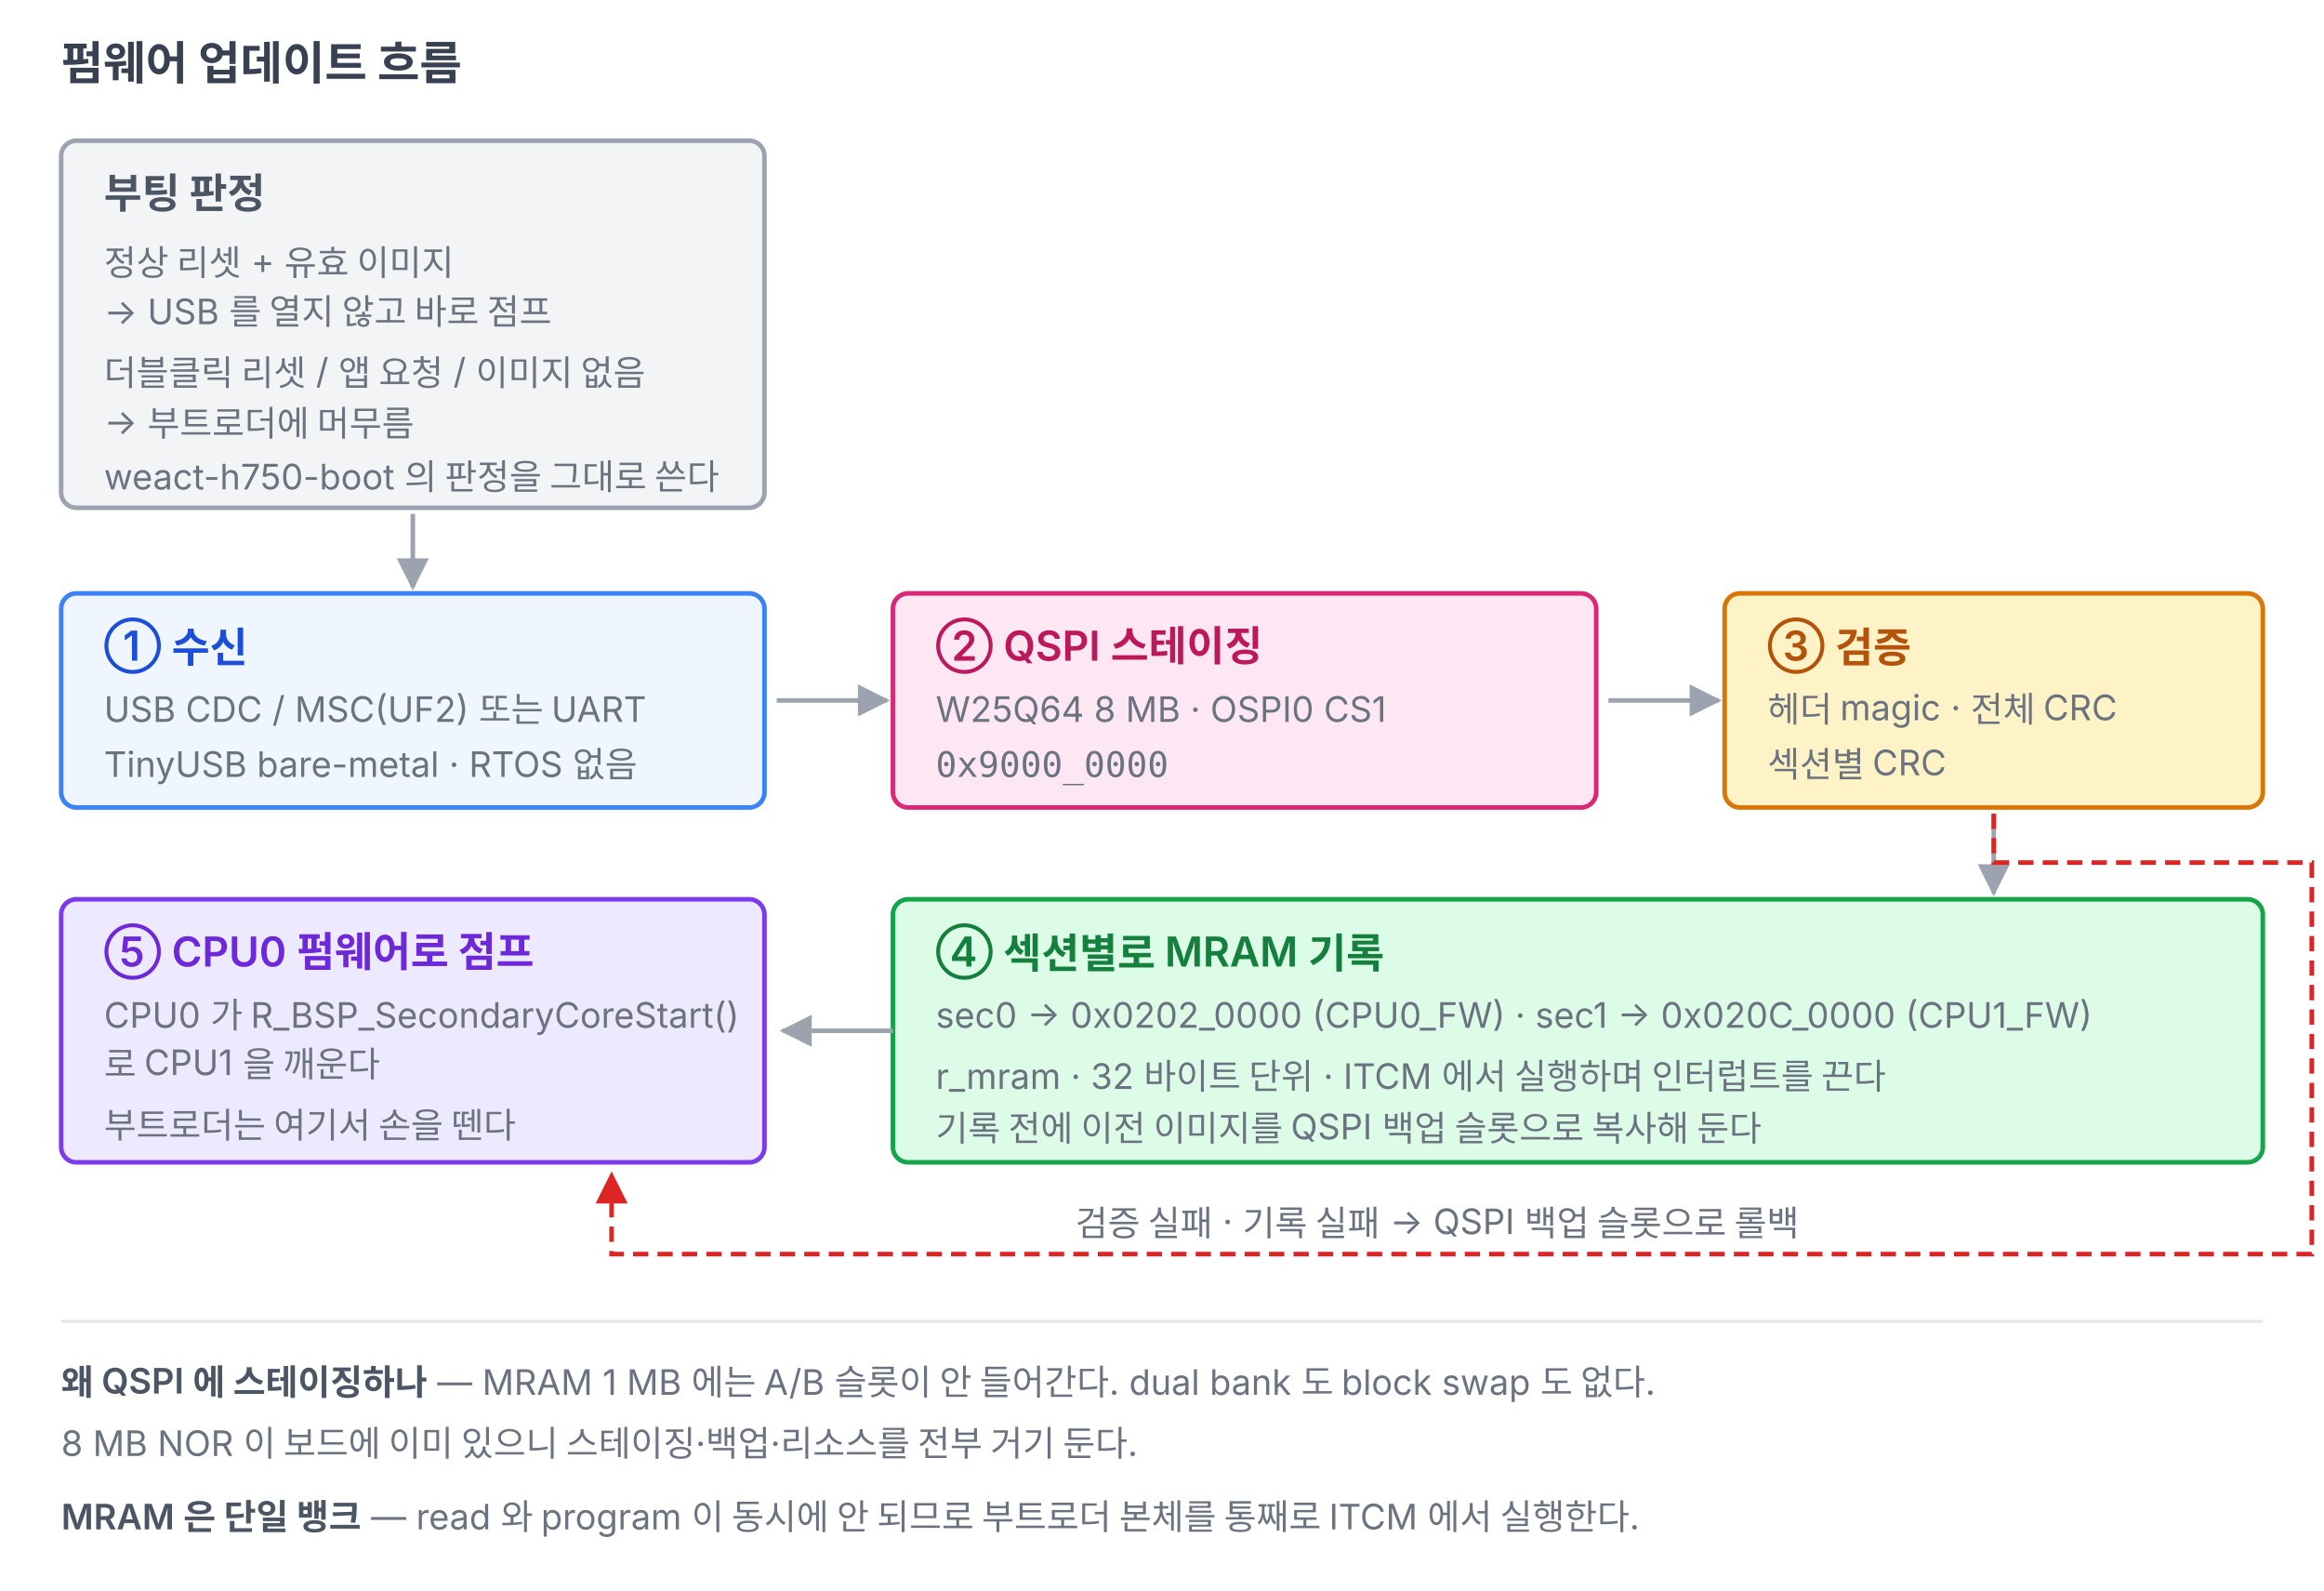
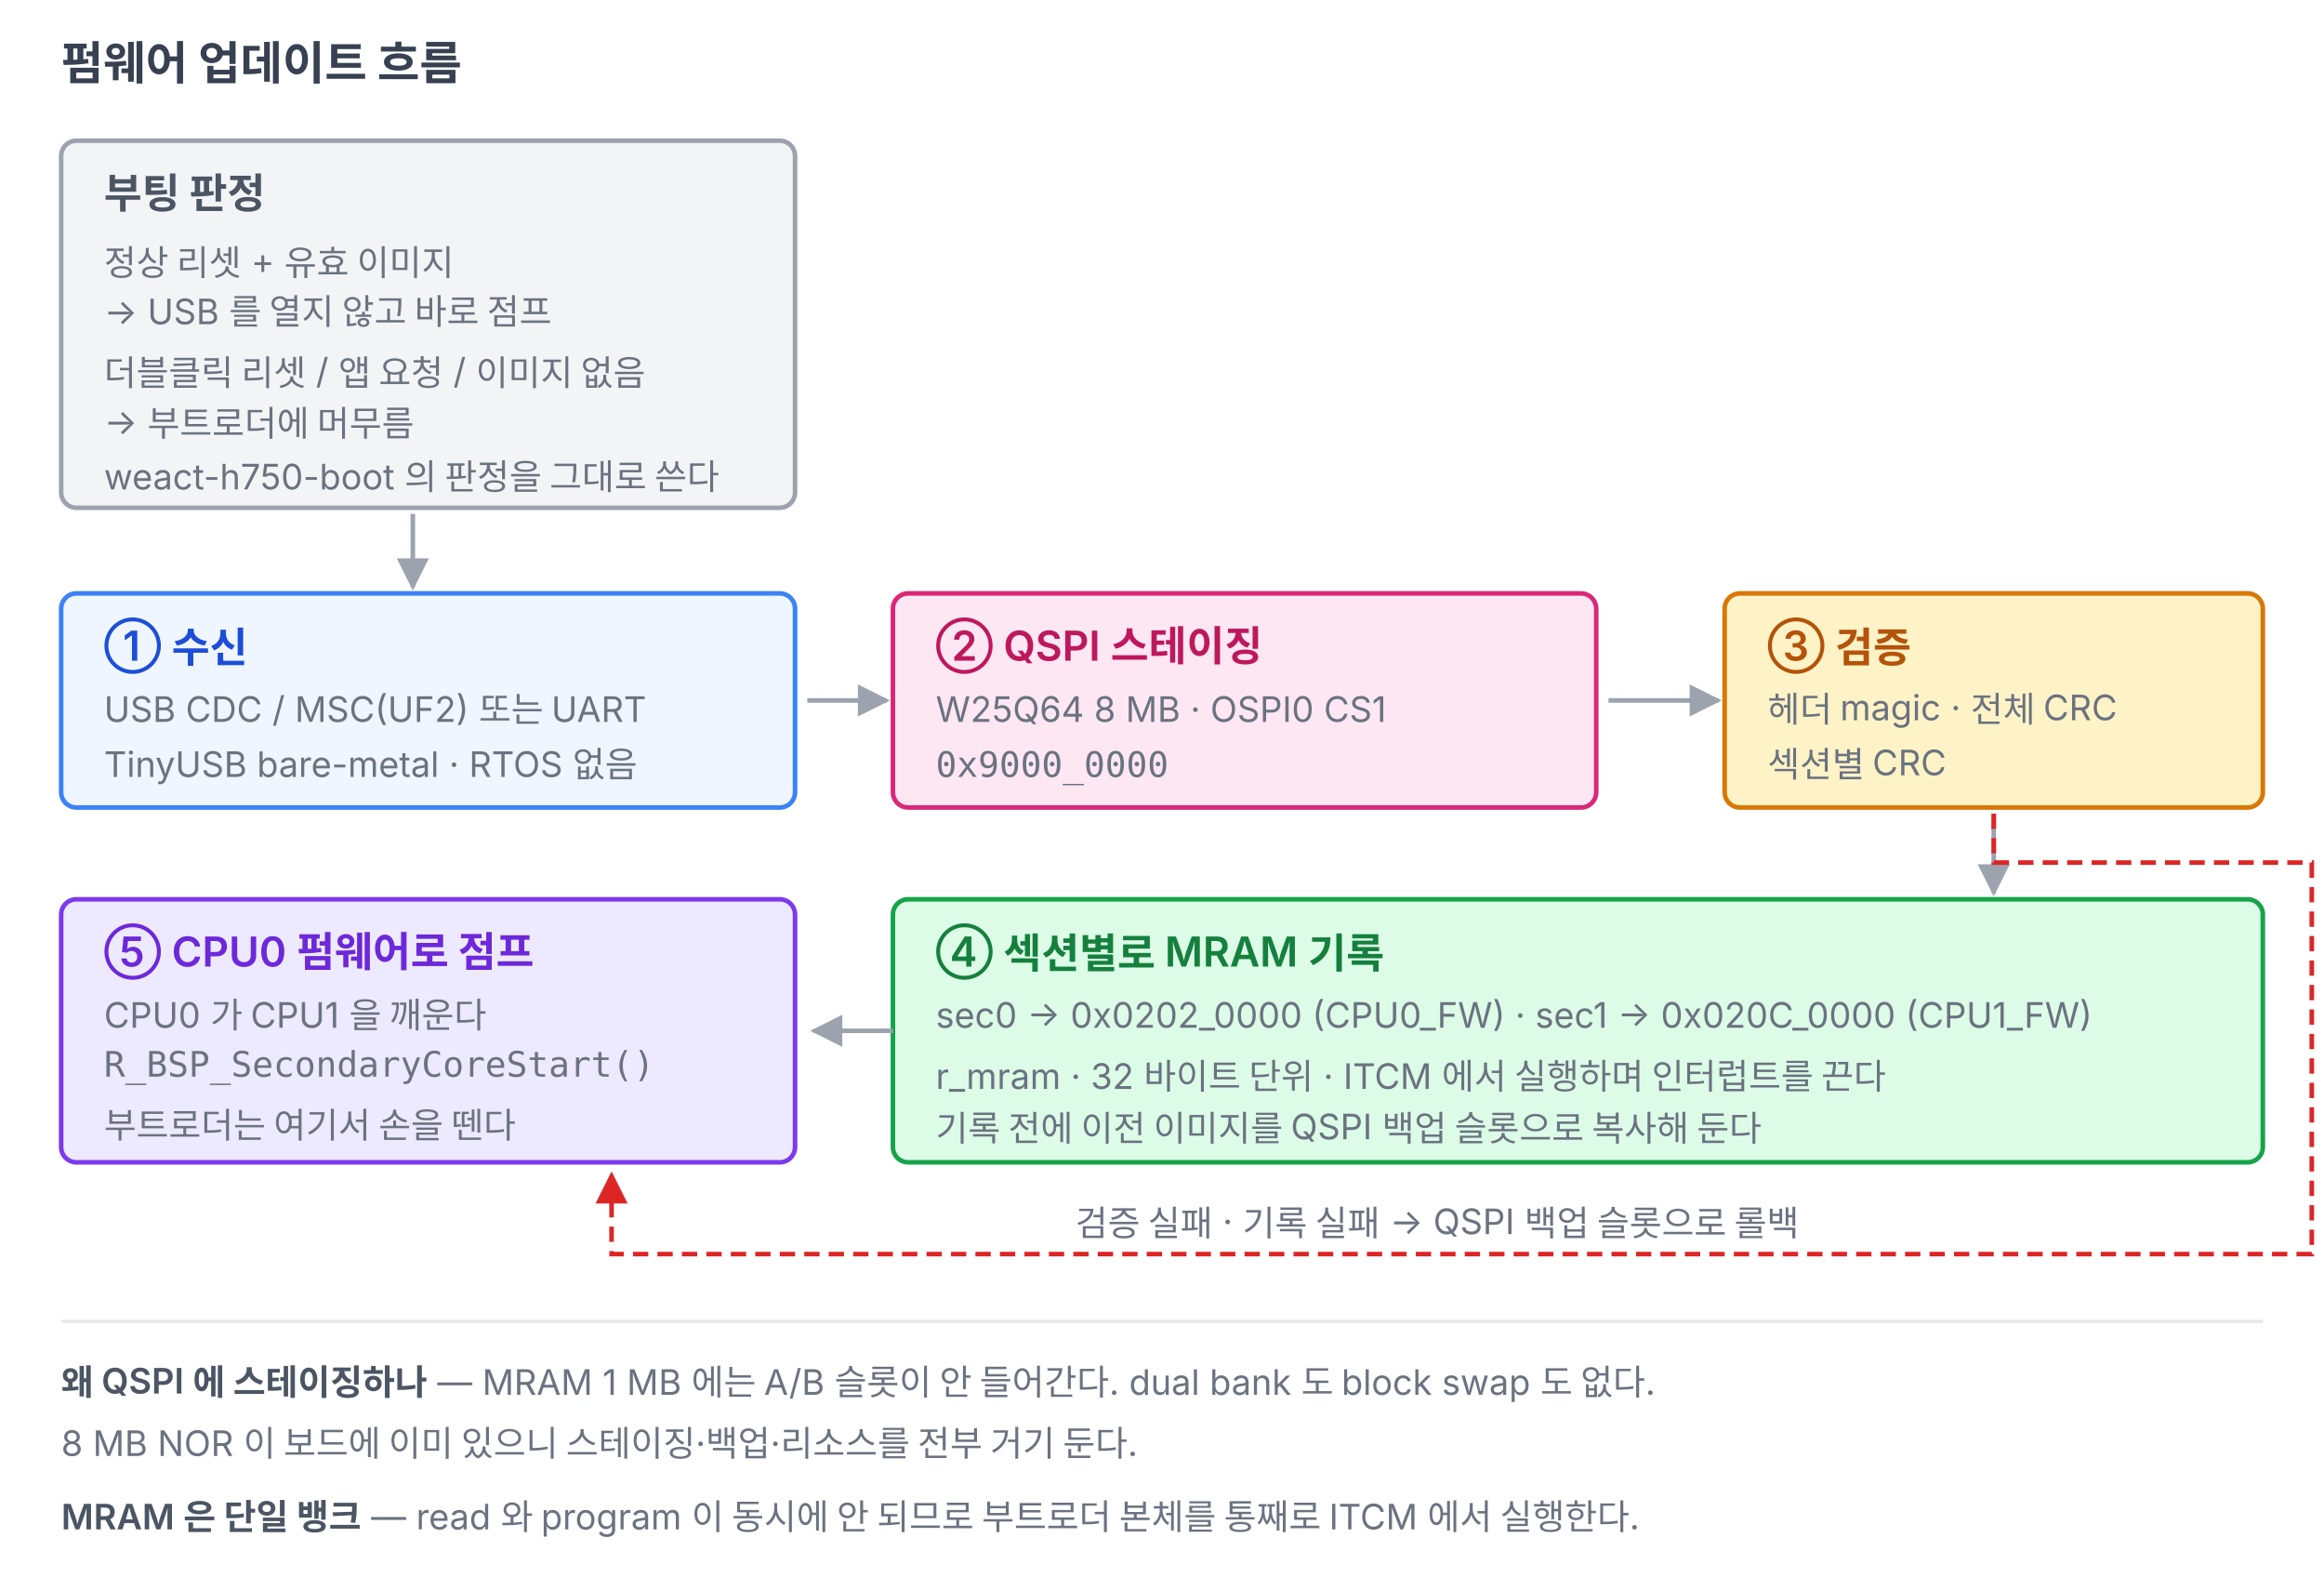
<svg xmlns="http://www.w3.org/2000/svg" viewBox="0 0 760 520" width="760" height="520" font-family="-apple-system, BlinkMacSystemFont, 'Segoe UI', 'Noto Sans KR', sans-serif">
  <style>
    .m   { font-size: 11.5px; font-family: ui-monospace, Menlo, Consolas, monospace; fill: #6b7280; }
    .b   { font-size: 13.5px; font-weight: 600; }
    .s   { font-size: 11.5px; fill: #6b7280; }
    .ttl { font-size: 15px; font-weight: 700; fill: #374151; }
  </style>
  <defs>
    <marker id="au" viewBox="0 0 10 10" refX="9" refY="5" markerWidth="7" markerHeight="7" orient="auto">
      <path d="M0,0 L10,5 L0,10 z" fill="#9ca3af" />
    </marker>
    <marker id="ar" viewBox="0 0 10 10" refX="9" refY="5" markerWidth="7" markerHeight="7" orient="auto">
      <path d="M0,0 L10,5 L0,10 z" fill="#dc2626" />
    </marker>
  </defs>
  <text x="20" y="26" class="ttl">펌웨어 업데이트 흐름</text>
-   <rect x="20" y="46" width="230" height="120" rx="5" fill="#f3f4f6" stroke="#9ca3af" stroke-width="1.5" />
+   <rect x="20" y="46" width="240" height="120" rx="5" fill="#f3f4f6" stroke="#9ca3af" stroke-width="1.5" />
  <text x="34" y="68" class="b" fill="#4b5563">부팅 판정</text>
  <text x="34" y="90" class="s">정상 리셋 + 유효 이미지</text>
  <text x="34" y="106" class="s">   → USB 를 열지 않고 바로 점프</text>
  <text x="34" y="126" class="s">더블클릭 리셋 / 앱 요청 / 이미지 없음</text>
  <text x="34" y="142" class="s">   → 부트로더에 머무름</text>
  <text x="34" y="160" class="s">weact-h750-boot 의 판정을 그대로 쓴다</text>
  <line x1="135" y1="168" x2="135" y2="192" stroke="#9ca3af" stroke-width="1.5" marker-end="url(#au)" />
-   <rect x="20" y="194" width="230" height="70" rx="5" fill="#eff6ff" stroke="#3b82f6" stroke-width="1.5" />
+   <rect x="20" y="194" width="240" height="70" rx="5" fill="#eff6ff" stroke="#3b82f6" stroke-width="1.5" />
  <text x="34" y="216" class="b" fill="#1d4ed8">① 수신</text>
  <text x="34" y="236" class="s">USB CDC / MSC(UF2) 또는 UART</text>
  <text x="34" y="254" class="s">TinyUSB bare-metal · RTOS 없음</text>
-   <line x1="254" y1="229" x2="290" y2="229" stroke="#9ca3af" stroke-width="1.5" marker-end="url(#au)" />
+   <line x1="264" y1="229" x2="290" y2="229" stroke="#9ca3af" stroke-width="1.5" marker-end="url(#au)" />
  <rect x="292" y="194" width="230" height="70" rx="5" fill="#fce7f3" stroke="#db2777" stroke-width="1.5" />
  <text x="306" y="216" class="b" fill="#be185d">② QSPI 스테이징</text>
  <text x="306" y="236" class="s">W25Q64 8 MB · OSPI0 CS1</text>
  <text x="306" y="254" class="m">0x9000_0000</text>
  <line x1="526" y1="229" x2="562" y2="229" stroke="#9ca3af" stroke-width="1.5" marker-end="url(#au)" />
  <rect x="564" y="194" width="176" height="70" rx="5" fill="#fef3c7" stroke="#d97706" stroke-width="1.5" />
  <text x="578" y="216" class="b" fill="#b45309">③ 검증</text>
  <text x="578" y="236" class="s">헤더 magic · 전체 CRC</text>
  <text x="578" y="254" class="s">섹션별 CRC</text>
  <line x1="652" y1="266" x2="652" y2="292" stroke="#9ca3af" stroke-width="1.5" marker-end="url(#au)" />
  <rect x="292" y="294" width="448" height="86" rx="5" fill="#dcfce7" stroke="#16a34a" stroke-width="1.5" />
  <text x="306" y="316" class="b" fill="#15803d">④ 섹션별로 MRAM 기록</text>
  <text x="306" y="336" class="s">sec0 → 0x0202_0000 (CPU0_FW)   ·   sec1 → 0x020C_0000 (CPU1_FW)</text>
  <text x="306" y="356" class="s">r_mram · 32 바이트 단위 · ITCM 에서 실행하며 인터럽트를 끈다</text>
  <text x="306" y="373" class="s">기록 전에 이전 이미지를 QSPI 백업 슬롯으로 복사해 둔다</text>
-   <line x1="292" y1="337" x2="256" y2="337" stroke="#9ca3af" stroke-width="1.5" marker-end="url(#au)" />
-   <rect x="20" y="294" width="230" height="86" rx="5" fill="#ede9fe" stroke="#7c3aed" stroke-width="1.5" />
+   <line x1="292" y1="337" x2="266" y2="337" stroke="#9ca3af" stroke-width="1.5" marker-end="url(#au)" />
+   <rect x="20" y="294" width="240" height="86" rx="5" fill="#ede9fe" stroke="#7c3aed" stroke-width="1.5" />
  <text x="34" y="316" class="b" fill="#6d28d9">⑤ CPU0 펌웨어로 점프</text>
-   <text x="34" y="336" class="s">CPU0 가 R_BSP_SecondaryCoreStart()</text>
-   <text x="34" y="352" class="s">로 CPU1 을 깨운다</text>
+   <text x="34" y="336" class="s">CPU0 가 CPU1 을 깨운다</text>
+   <text x="34" y="352" class="m">R_BSP_SecondaryCoreStart()</text>
  <text x="34" y="372" class="s">부트로더는 여기서 손을 뗀다</text>
  <path d="M652,266 L652,282 L756,282 L756,410 L200,410 L200,384" fill="none" stroke="#dc2626" stroke-width="1.5" stroke-dasharray="5 3" marker-end="url(#ar)" />
  <text x="470" y="404" class="s" fill="#dc2626" text-anchor="middle">검증 실패 · 기록 실패 → QSPI 백업 슬롯으로 롤백</text>
  <line x1="20" y1="432" x2="740" y2="432" stroke="#e5e7eb" />
  <text x="20" y="456" class="s">
    <tspan font-weight="600" fill="#4b5563">왜 QSPI 에 스테이징하나</tspan> — MRAM 1 MB 에는 A/B 슬롯이 안 들어간다. dual bank 도 block swap 도 없다.</text>
  <text x="20" y="476" class="s">8 MB NOR 이 보드에 이미 있으니 스테이징·백업·리소스를 전부 거기 둔다.</text>
  <text x="20" y="500" class="s">
    <tspan font-weight="600" fill="#4b5563">MRAM 은 단일 뱅크</tspan> — read 와 program 이 동시에 안 되므로 부트로더 본체를 통째로 ITCM 에서 실행한다.</text>
</svg>
